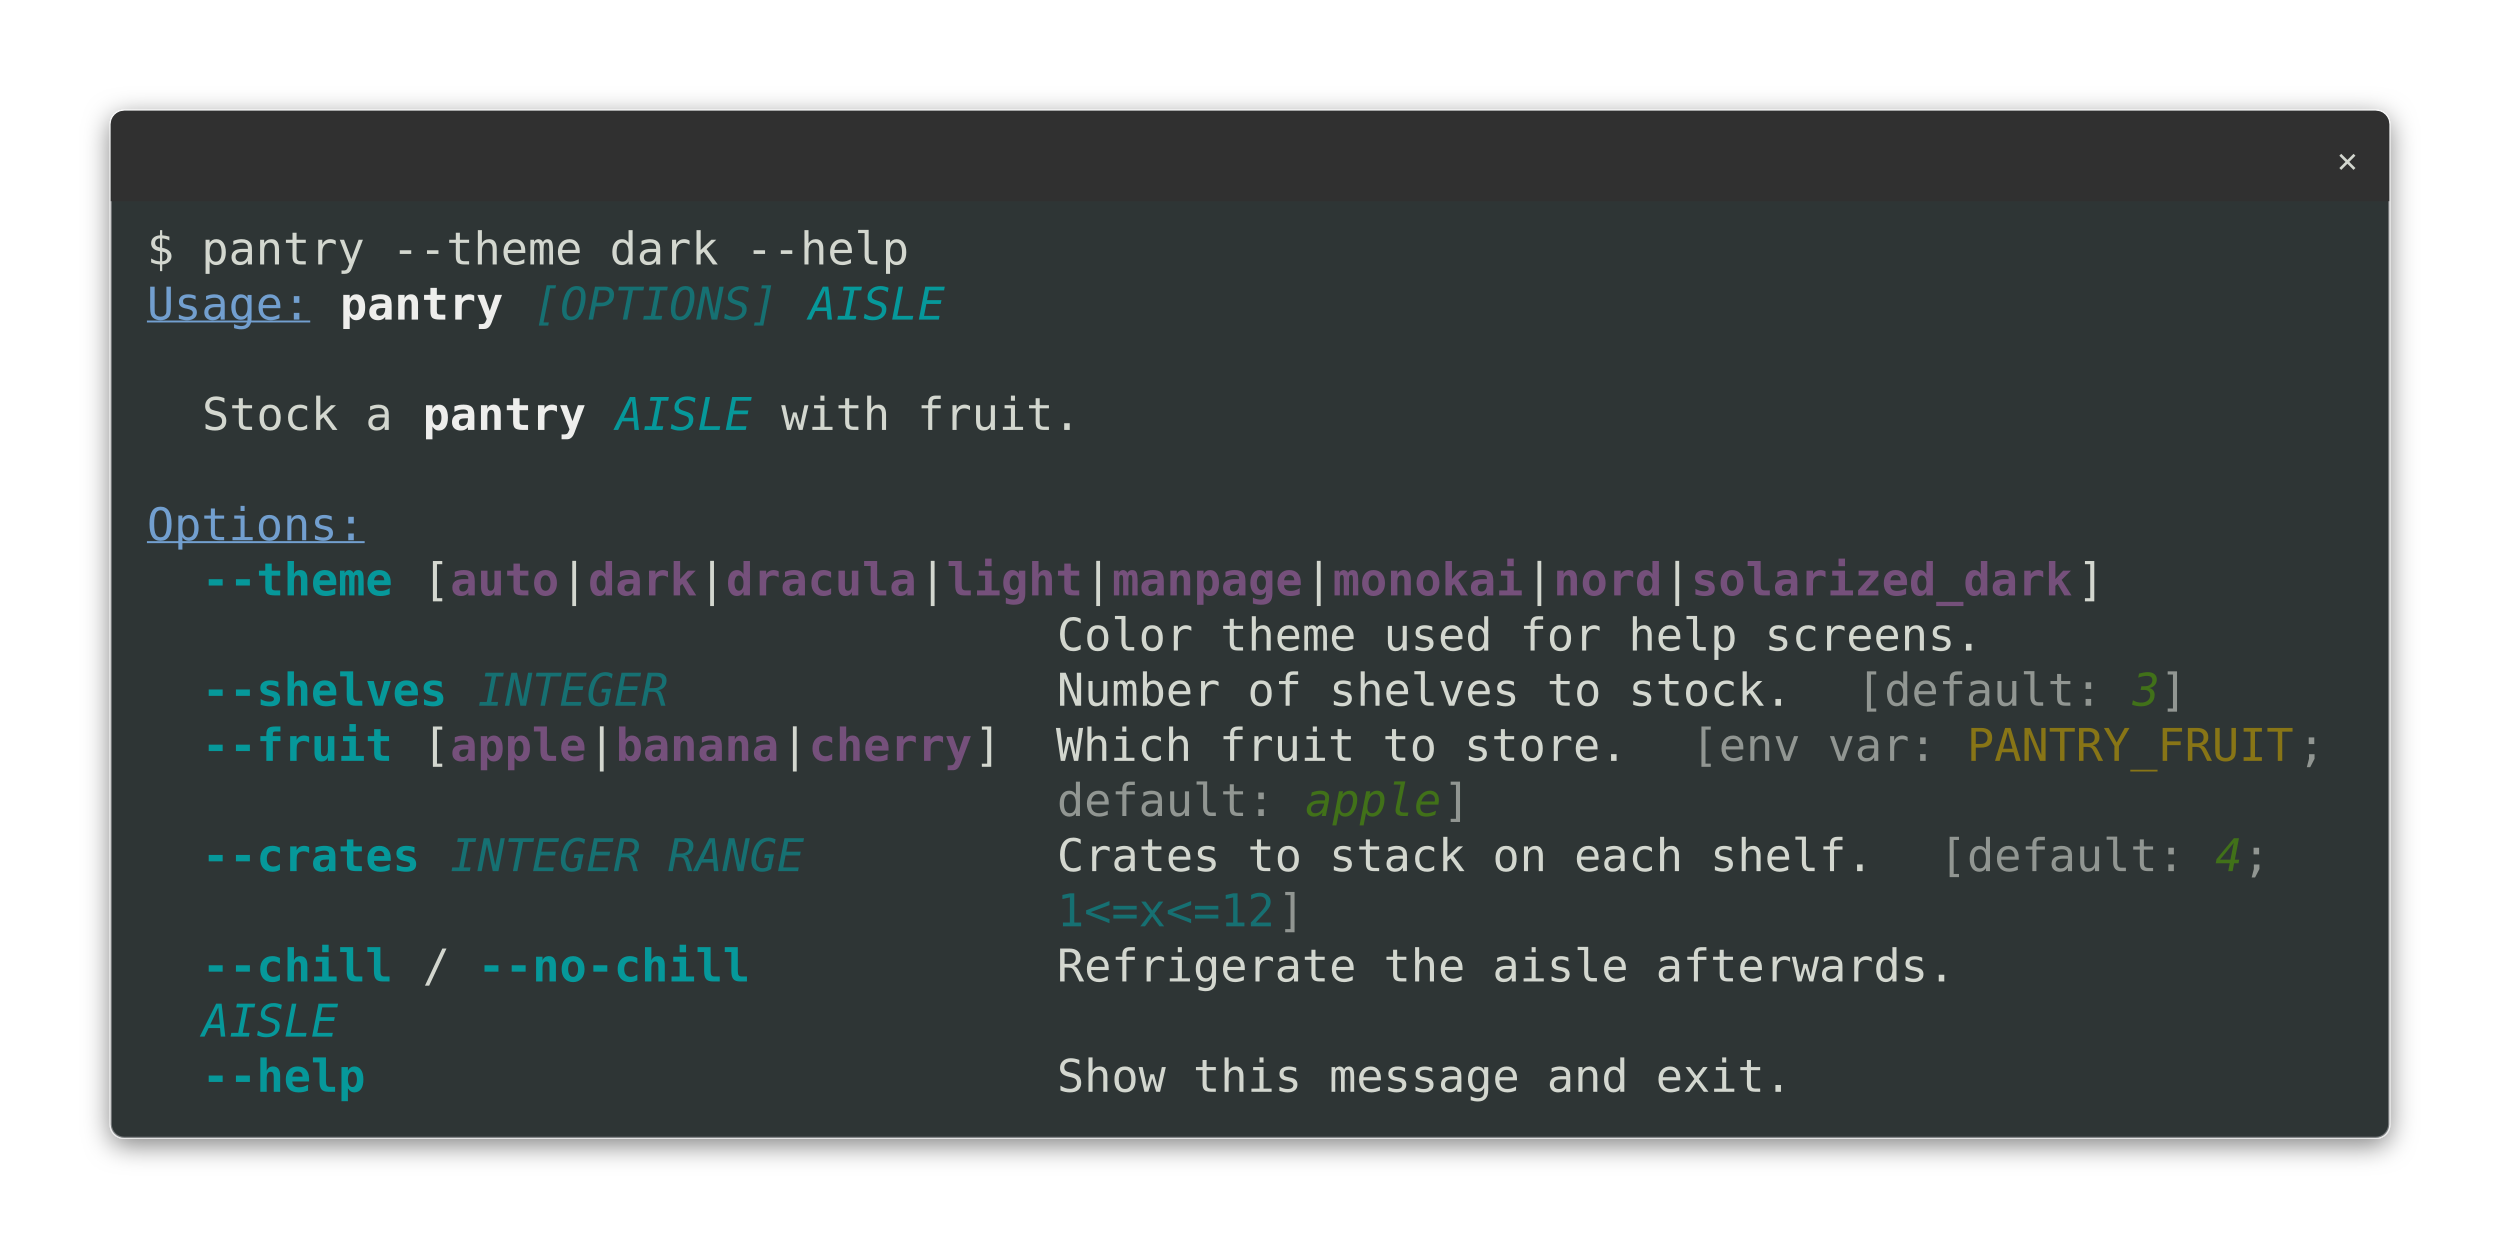
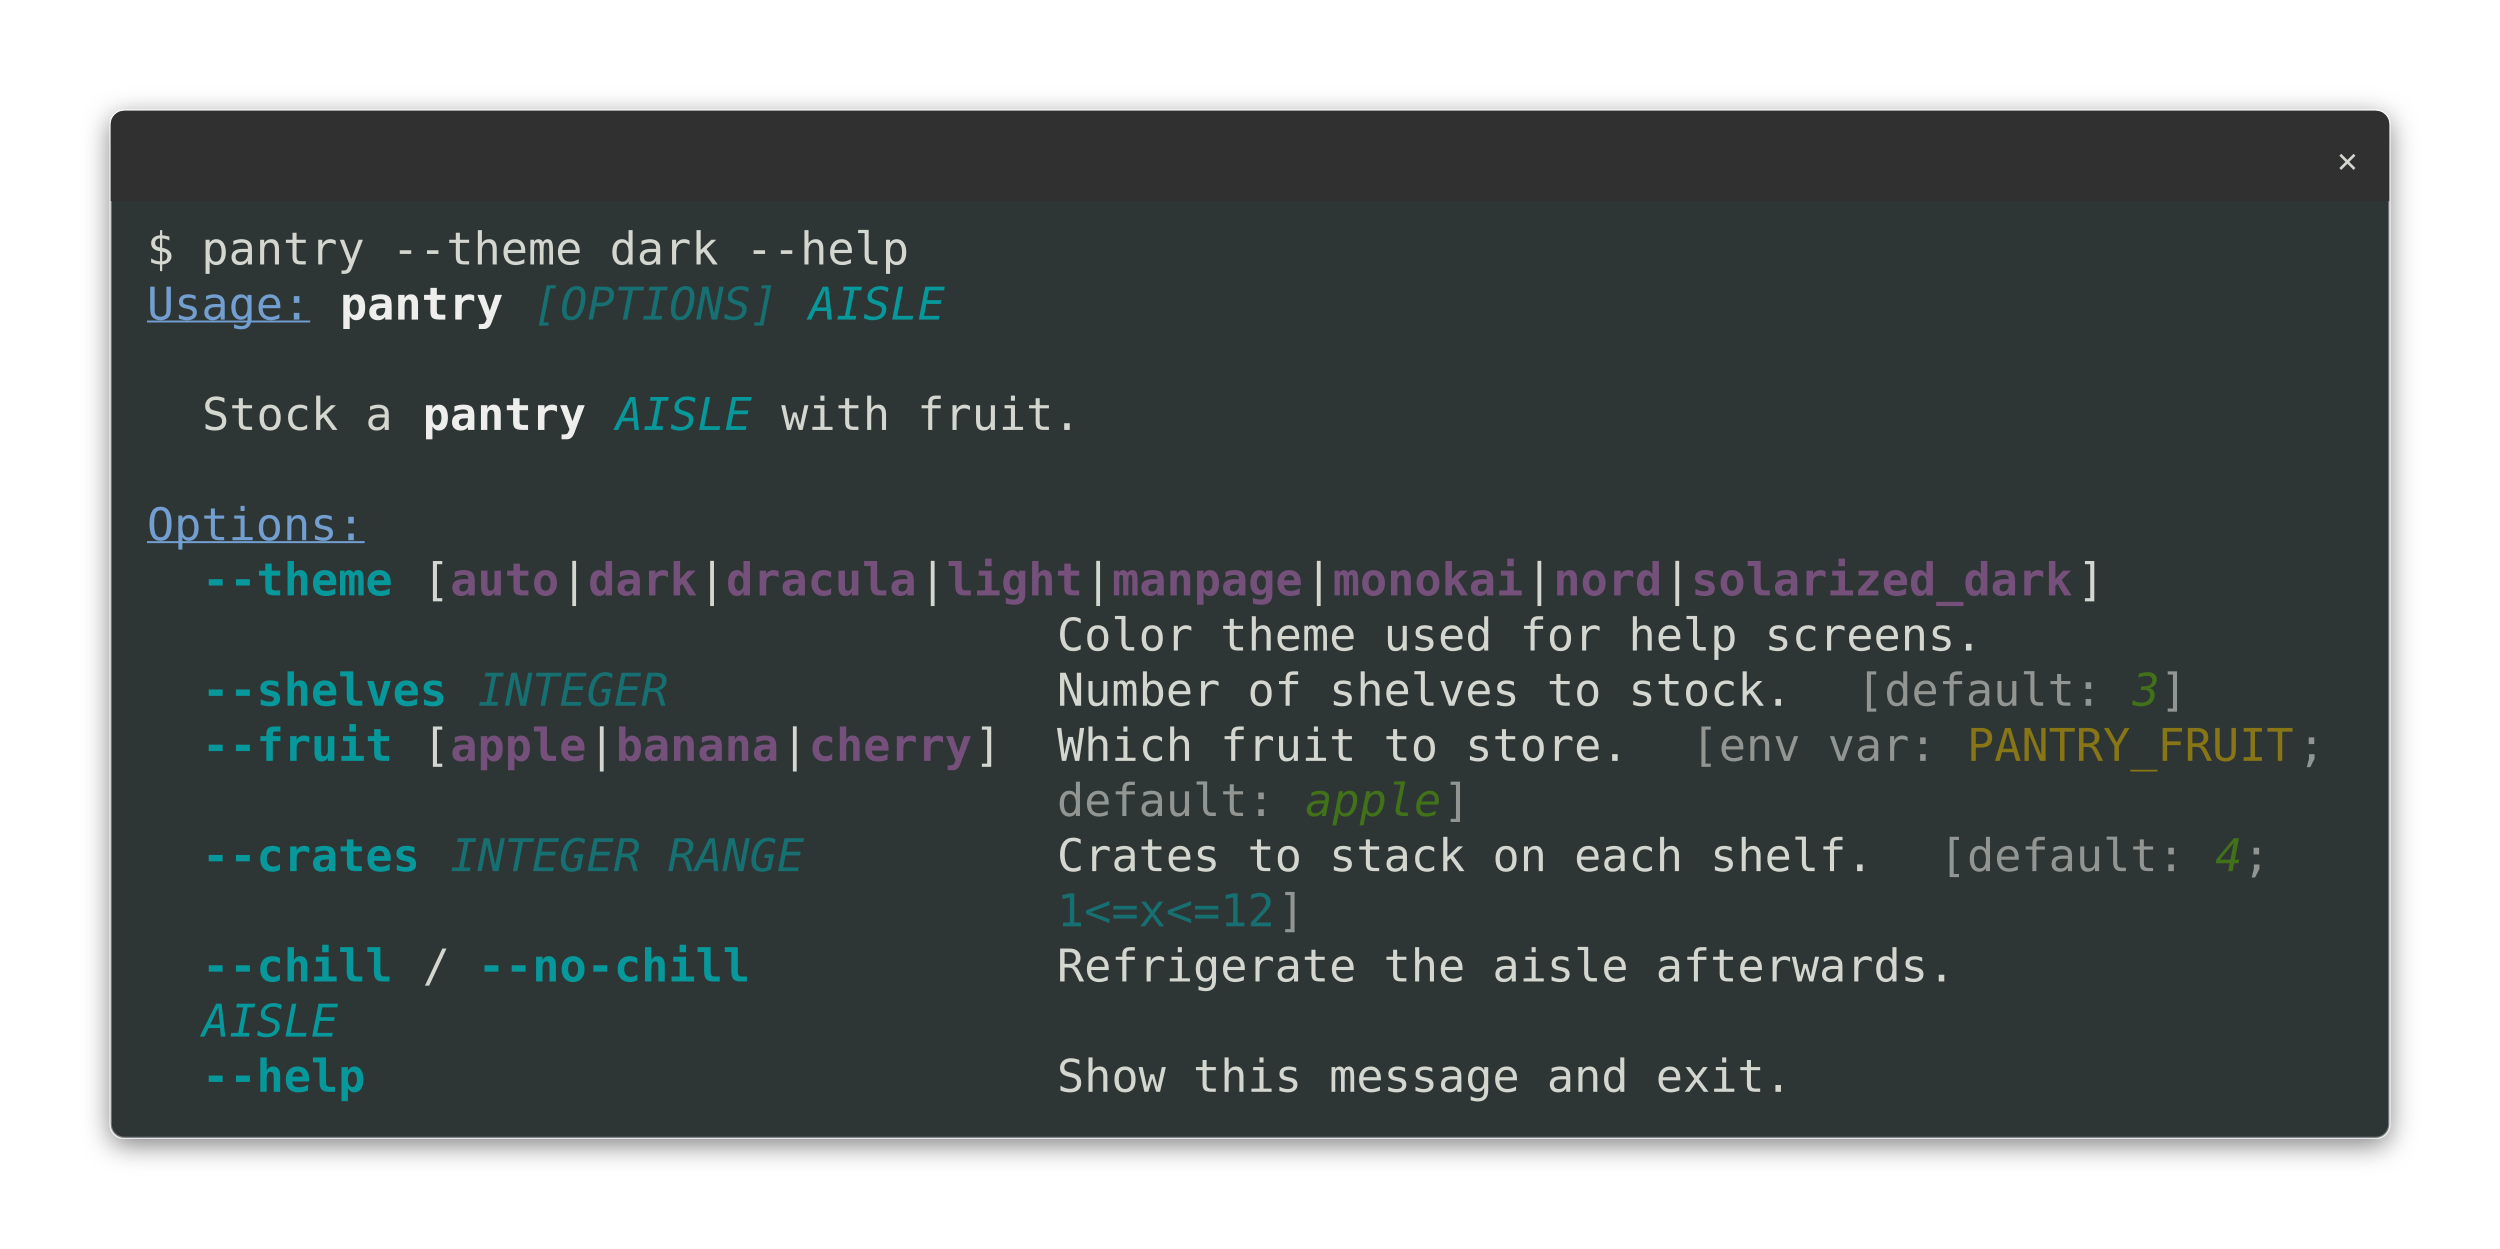
<svg xmlns="http://www.w3.org/2000/svg" viewBox="0 0 1106 552.4">
  <style>
    .preset-linux-screen-matrix {
        font-family: 'Ubuntu Mono', 'DejaVu Sans Mono', monospace;
        font-size: 20px;
        line-height: 24.4px;
        font-variant-east-asian: full-width;
    }
    .preset-linux-screen-title {
        font-size: 18px;
        font-weight: bold;
        font-family: 'Ubuntu Mono', 'DejaVu Sans Mono', monospace;
    }
    .preset-linux-screen-r1 { fill: #d3d7cf }
    .preset-linux-screen-r2 { fill: #729fcf;text-decoration: underline }
    .preset-linux-screen-r3 { fill: #eeeeec;font-weight: bold }
    .preset-linux-screen-r4 { fill: #167072;font-style: italic }
    .preset-linux-screen-r5 { fill: #06989a;font-style: italic }
    .preset-linux-screen-r6 { fill: #06989a;font-weight: bold }
    .preset-linux-screen-r7 { fill: #75507b;font-weight: bold }
    .preset-linux-screen-r8 { fill: #919692 }
    .preset-linux-screen-r9 { fill: #417119;font-style: italic }
    .preset-linux-screen-r10 { fill: #887516 }
    .preset-linux-screen-r11 { fill: #167072 }
</style>
  <defs>
    <clipPath id="preset-linux-screen-clip">
      <rect x="0" y="0" width="976" height="390.4" />
    </clipPath>
    <filter id="preset-linux-screen-shadow" x="-50%" y="-50%" width="200%" height="200%">
      <feDropShadow dx="0" dy="3" stdDeviation="6" flood-color="rgba(0,0,0,0.5)" />
    </filter>
  </defs>
  <rect fill="#2e3436" stroke="rgba(255,255,255,0.35)" stroke-width="1" x="49" y="49" width="1008" height="454.4" rx="6" filter="url(#preset-linux-screen-shadow)" />
  <path fill="#303030" d="M55,49 H1051 A6,6 0 0 1 1057,55 V89 H49 V55 A6,6 0 0 1 55,49 Z" />
  <g transform="translate(49, 49)">
    <text x="994" y="27" text-anchor="end" fill="#d3d7cf" font-family="'Ubuntu Mono', 'DejaVu Sans Mono', monospace" font-size="15">✕</text>
  </g>
  <g transform="translate(65, 97)" clip-path="url(#preset-linux-screen-clip)">
    <g class="preset-linux-screen-matrix">
      <text class="preset-linux-screen-r1" x="0" y="20" textLength="341.6">$ pantry --theme dark --help</text>
      <text class="preset-linux-screen-r2" x="0" y="44.4" textLength="73.2">Usage:</text>
      <text class="preset-linux-screen-r3" x="85.4" y="44.4" textLength="73.2">pantry</text>
      <text class="preset-linux-screen-r4" x="170.8" y="44.4" textLength="109.8">[OPTIONS]</text>
      <text class="preset-linux-screen-r5" x="292.8" y="44.4" textLength="61">AISLE</text>
      <text class="preset-linux-screen-r1" x="24.4" y="93.2" textLength="85.4">Stock a</text>
      <text class="preset-linux-screen-r3" x="122" y="93.2" textLength="73.2">pantry</text>
      <text class="preset-linux-screen-r5" x="207.4" y="93.2" textLength="61">AISLE</text>
      <text class="preset-linux-screen-r1" x="280.6" y="93.2" textLength="134.2">with fruit.</text>
      <text class="preset-linux-screen-r2" x="0" y="142" textLength="97.6">Options:</text>
      <text class="preset-linux-screen-r6" x="24.4" y="166.4" textLength="85.4">--theme</text>
      <text class="preset-linux-screen-r1" x="122" y="166.4" textLength="12.2">[</text>
      <text class="preset-linux-screen-r7" x="134.2" y="166.4" textLength="48.8">auto</text>
      <text class="preset-linux-screen-r1" x="183" y="166.4" textLength="12.2">|</text>
      <text class="preset-linux-screen-r7" x="195.2" y="166.4" textLength="48.8">dark</text>
      <text class="preset-linux-screen-r1" x="244" y="166.4" textLength="12.2">|</text>
      <text class="preset-linux-screen-r7" x="256.2" y="166.4" textLength="85.4">dracula</text>
      <text class="preset-linux-screen-r1" x="341.6" y="166.4" textLength="12.2">|</text>
      <text class="preset-linux-screen-r7" x="353.8" y="166.4" textLength="61">light</text>
      <text class="preset-linux-screen-r1" x="414.8" y="166.4" textLength="12.2">|</text>
      <text class="preset-linux-screen-r7" x="427" y="166.4" textLength="85.4">manpage</text>
      <text class="preset-linux-screen-r1" x="512.4" y="166.4" textLength="12.2">|</text>
      <text class="preset-linux-screen-r7" x="524.6" y="166.4" textLength="85.4">monokai</text>
      <text class="preset-linux-screen-r1" x="610" y="166.4" textLength="12.2">|</text>
      <text class="preset-linux-screen-r7" x="622.2" y="166.4" textLength="48.8">nord</text>
      <text class="preset-linux-screen-r1" x="671" y="166.4" textLength="12.2">|</text>
      <text class="preset-linux-screen-r7" x="683.2" y="166.4" textLength="170.8">solarized_dark</text>
      <text class="preset-linux-screen-r1" x="854" y="166.4" textLength="12.2">]</text>
      <text class="preset-linux-screen-r1" x="402.6" y="190.8" textLength="414.8">Color theme used for help screens.</text>
      <text class="preset-linux-screen-r6" x="24.4" y="215.2" textLength="109.8">--shelves</text>
      <text class="preset-linux-screen-r4" x="146.4" y="215.2" textLength="85.4">INTEGER</text>
      <text class="preset-linux-screen-r1" x="402.6" y="215.2" textLength="329.4">Number of shelves to stock.</text>
      <text class="preset-linux-screen-r8" x="756.4" y="215.2" textLength="12.2">[</text>
      <text class="preset-linux-screen-r8" x="768.6" y="215.2" textLength="97.6">default:</text>
      <text class="preset-linux-screen-r9" x="878.4" y="215.2" textLength="12.2">3</text>
      <text class="preset-linux-screen-r8" x="890.6" y="215.2" textLength="12.2">]</text>
      <text class="preset-linux-screen-r6" x="24.4" y="239.6" textLength="85.4">--fruit</text>
      <text class="preset-linux-screen-r1" x="122" y="239.6" textLength="12.2">[</text>
      <text class="preset-linux-screen-r7" x="134.2" y="239.6" textLength="61">apple</text>
      <text class="preset-linux-screen-r1" x="195.2" y="239.6" textLength="12.2">|</text>
      <text class="preset-linux-screen-r7" x="207.4" y="239.6" textLength="73.2">banana</text>
      <text class="preset-linux-screen-r1" x="280.6" y="239.6" textLength="12.2">|</text>
      <text class="preset-linux-screen-r7" x="292.8" y="239.6" textLength="73.2">cherry</text>
-       <text class="preset-linux-screen-r1" x="366" y="239.6" textLength="292.8">]  Which fruit to store.</text>
+       <text class="preset-linux-screen-r1" x="366" y="239.6" textLength="12.2">]</text>
+       <text class="preset-linux-screen-r1" x="402.6" y="239.6" textLength="256.2">Which fruit to store.</text>
      <text class="preset-linux-screen-r8" x="683.2" y="239.6" textLength="12.2">[</text>
      <text class="preset-linux-screen-r8" x="695.4" y="239.6" textLength="97.6">env var:</text>
      <text class="preset-linux-screen-r10" x="805.2" y="239.6" textLength="146.4">PANTRY_FRUIT</text>
      <text class="preset-linux-screen-r8" x="951.6" y="239.6" textLength="12.2">;</text>
      <text class="preset-linux-screen-r8" x="402.6" y="264" textLength="97.6">default:</text>
      <text class="preset-linux-screen-r9" x="512.4" y="264" textLength="61">apple</text>
      <text class="preset-linux-screen-r8" x="573.4" y="264" textLength="12.2">]</text>
      <text class="preset-linux-screen-r6" x="24.4" y="288.4" textLength="97.6">--crates</text>
      <text class="preset-linux-screen-r4" x="134.2" y="288.4" textLength="158.6">INTEGER RANGE</text>
      <text class="preset-linux-screen-r1" x="402.6" y="288.4" textLength="366">Crates to stack on each shelf.</text>
      <text class="preset-linux-screen-r8" x="793" y="288.4" textLength="12.2">[</text>
      <text class="preset-linux-screen-r8" x="805.2" y="288.4" textLength="97.6">default:</text>
      <text class="preset-linux-screen-r9" x="915" y="288.4" textLength="12.2">4</text>
      <text class="preset-linux-screen-r8" x="927.2" y="288.4" textLength="12.2">;</text>
      <text class="preset-linux-screen-r11" x="402.6" y="312.8" textLength="97.6">1&lt;=x&lt;=12</text>
      <text class="preset-linux-screen-r8" x="500.2" y="312.8" textLength="12.2">]</text>
      <text class="preset-linux-screen-r6" x="24.4" y="337.2" textLength="85.4">--chill</text>
      <text class="preset-linux-screen-r1" x="122" y="337.2" textLength="12.2">/</text>
      <text class="preset-linux-screen-r6" x="146.4" y="337.2" textLength="122">--no-chill</text>
      <text class="preset-linux-screen-r1" x="402.6" y="337.2" textLength="402.6">Refrigerate the aisle afterwards.</text>
      <text class="preset-linux-screen-r5" x="24.4" y="361.6" textLength="61">AISLE</text>
      <text class="preset-linux-screen-r6" x="24.4" y="386" textLength="73.2">--help</text>
      <text class="preset-linux-screen-r1" x="402.6" y="386" textLength="329.4">Show this message and exit.</text>
    </g>
  </g>
</svg>
